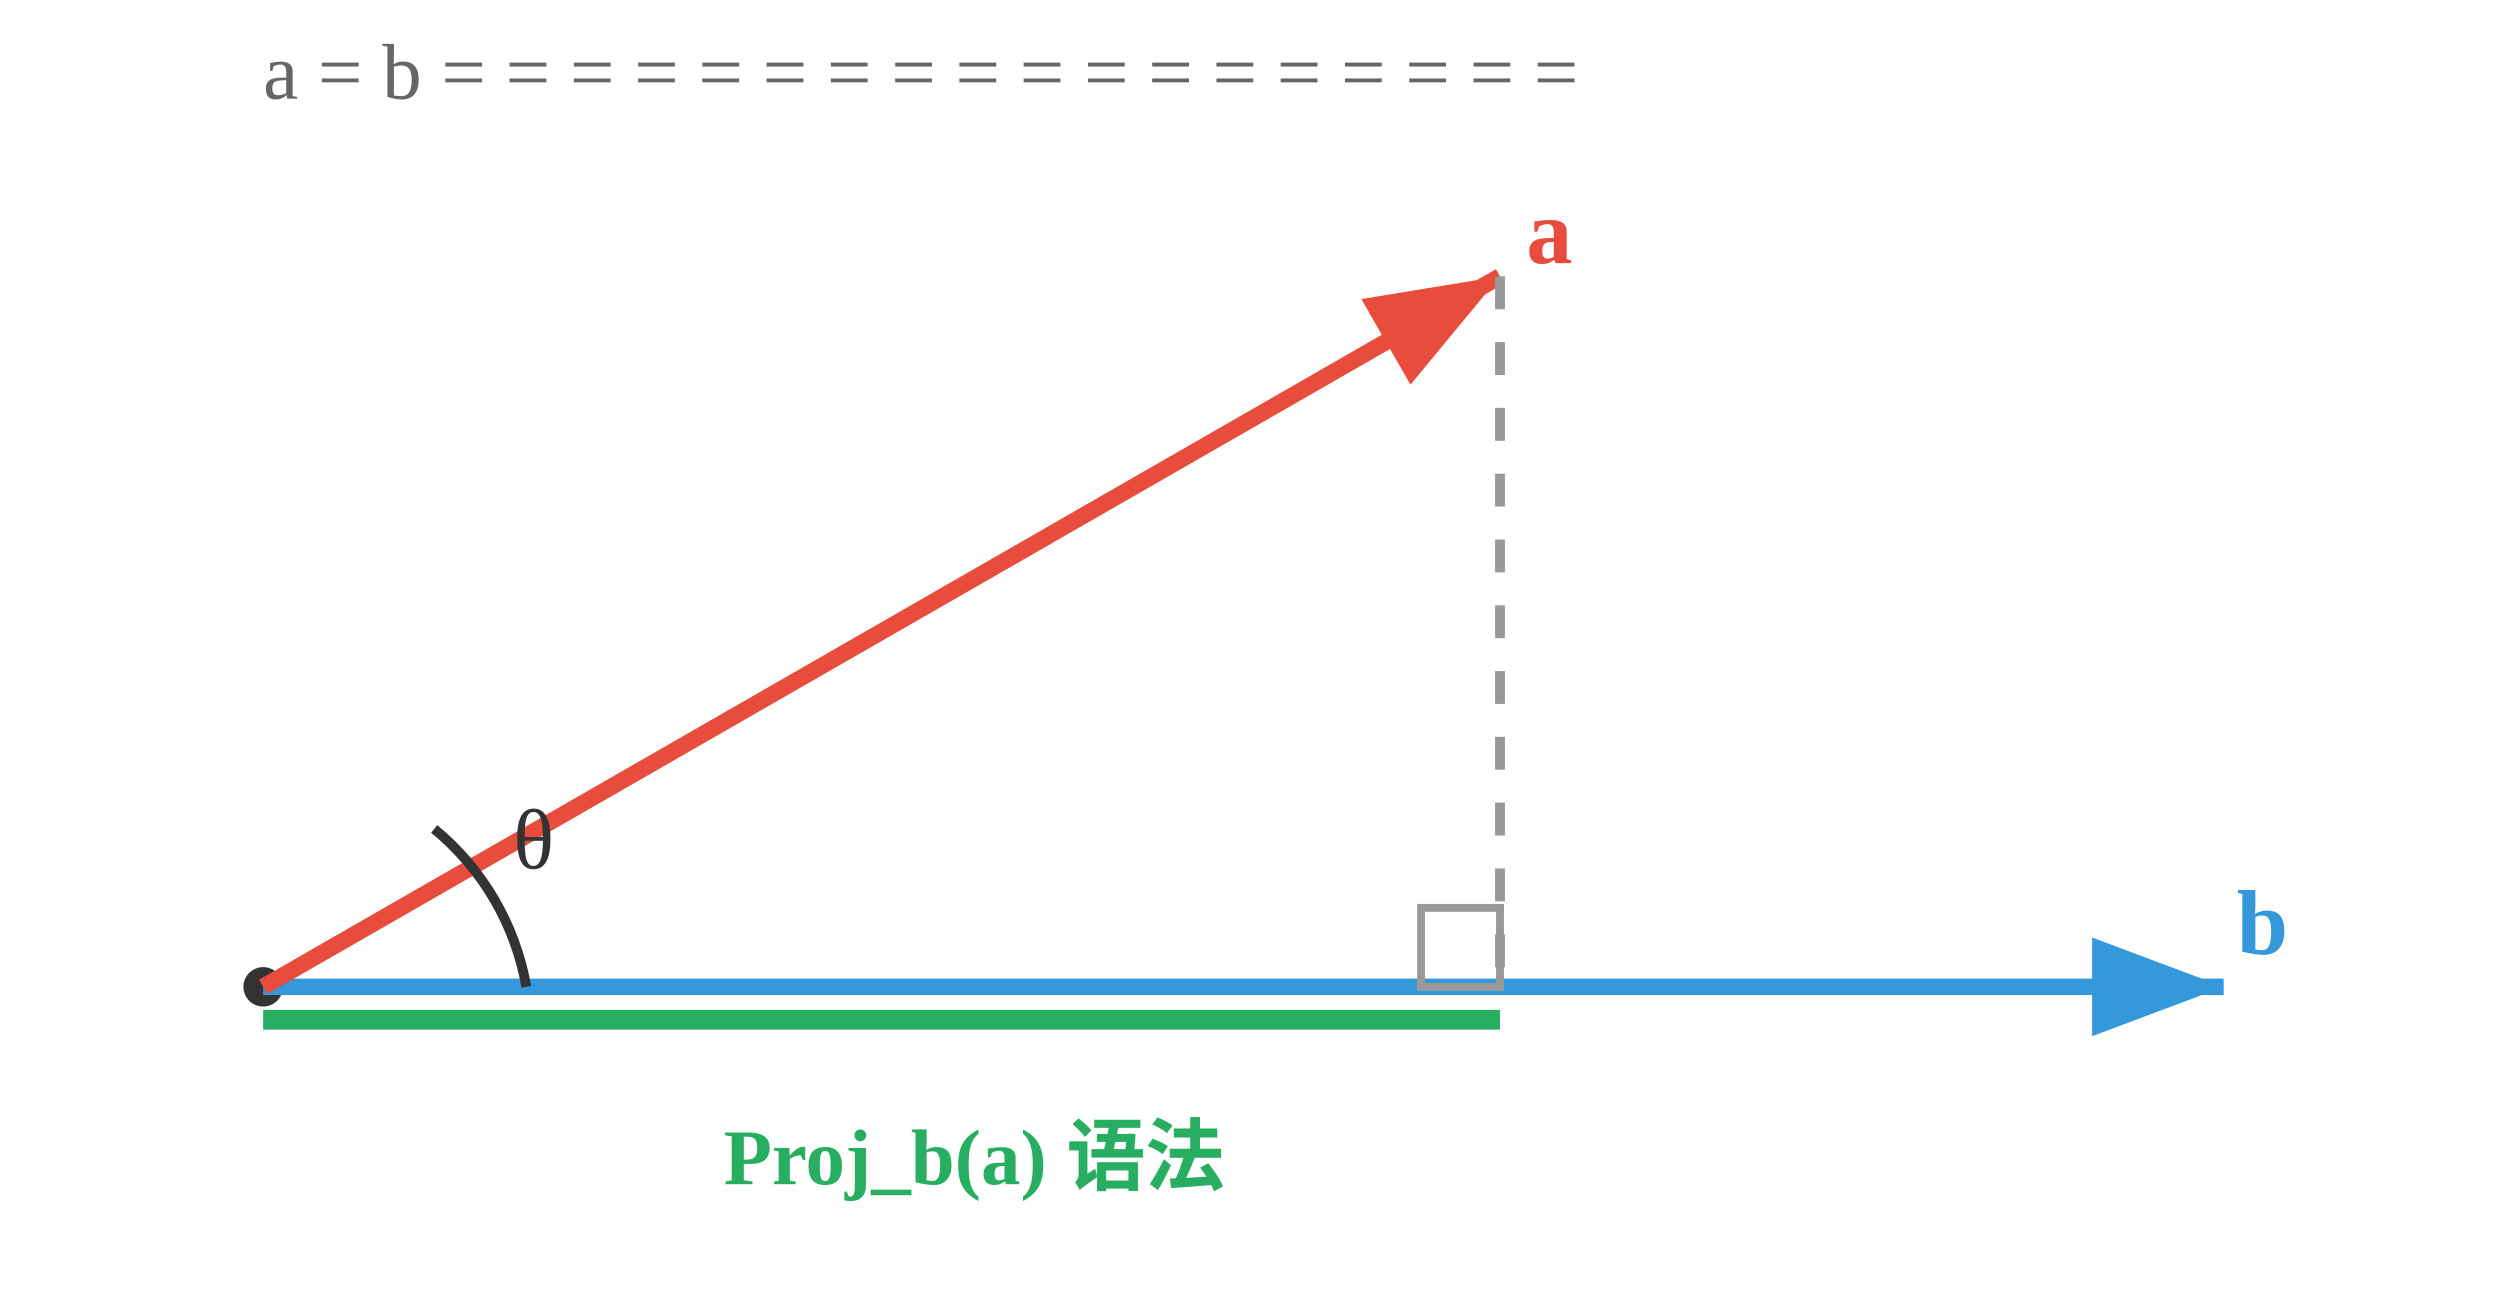
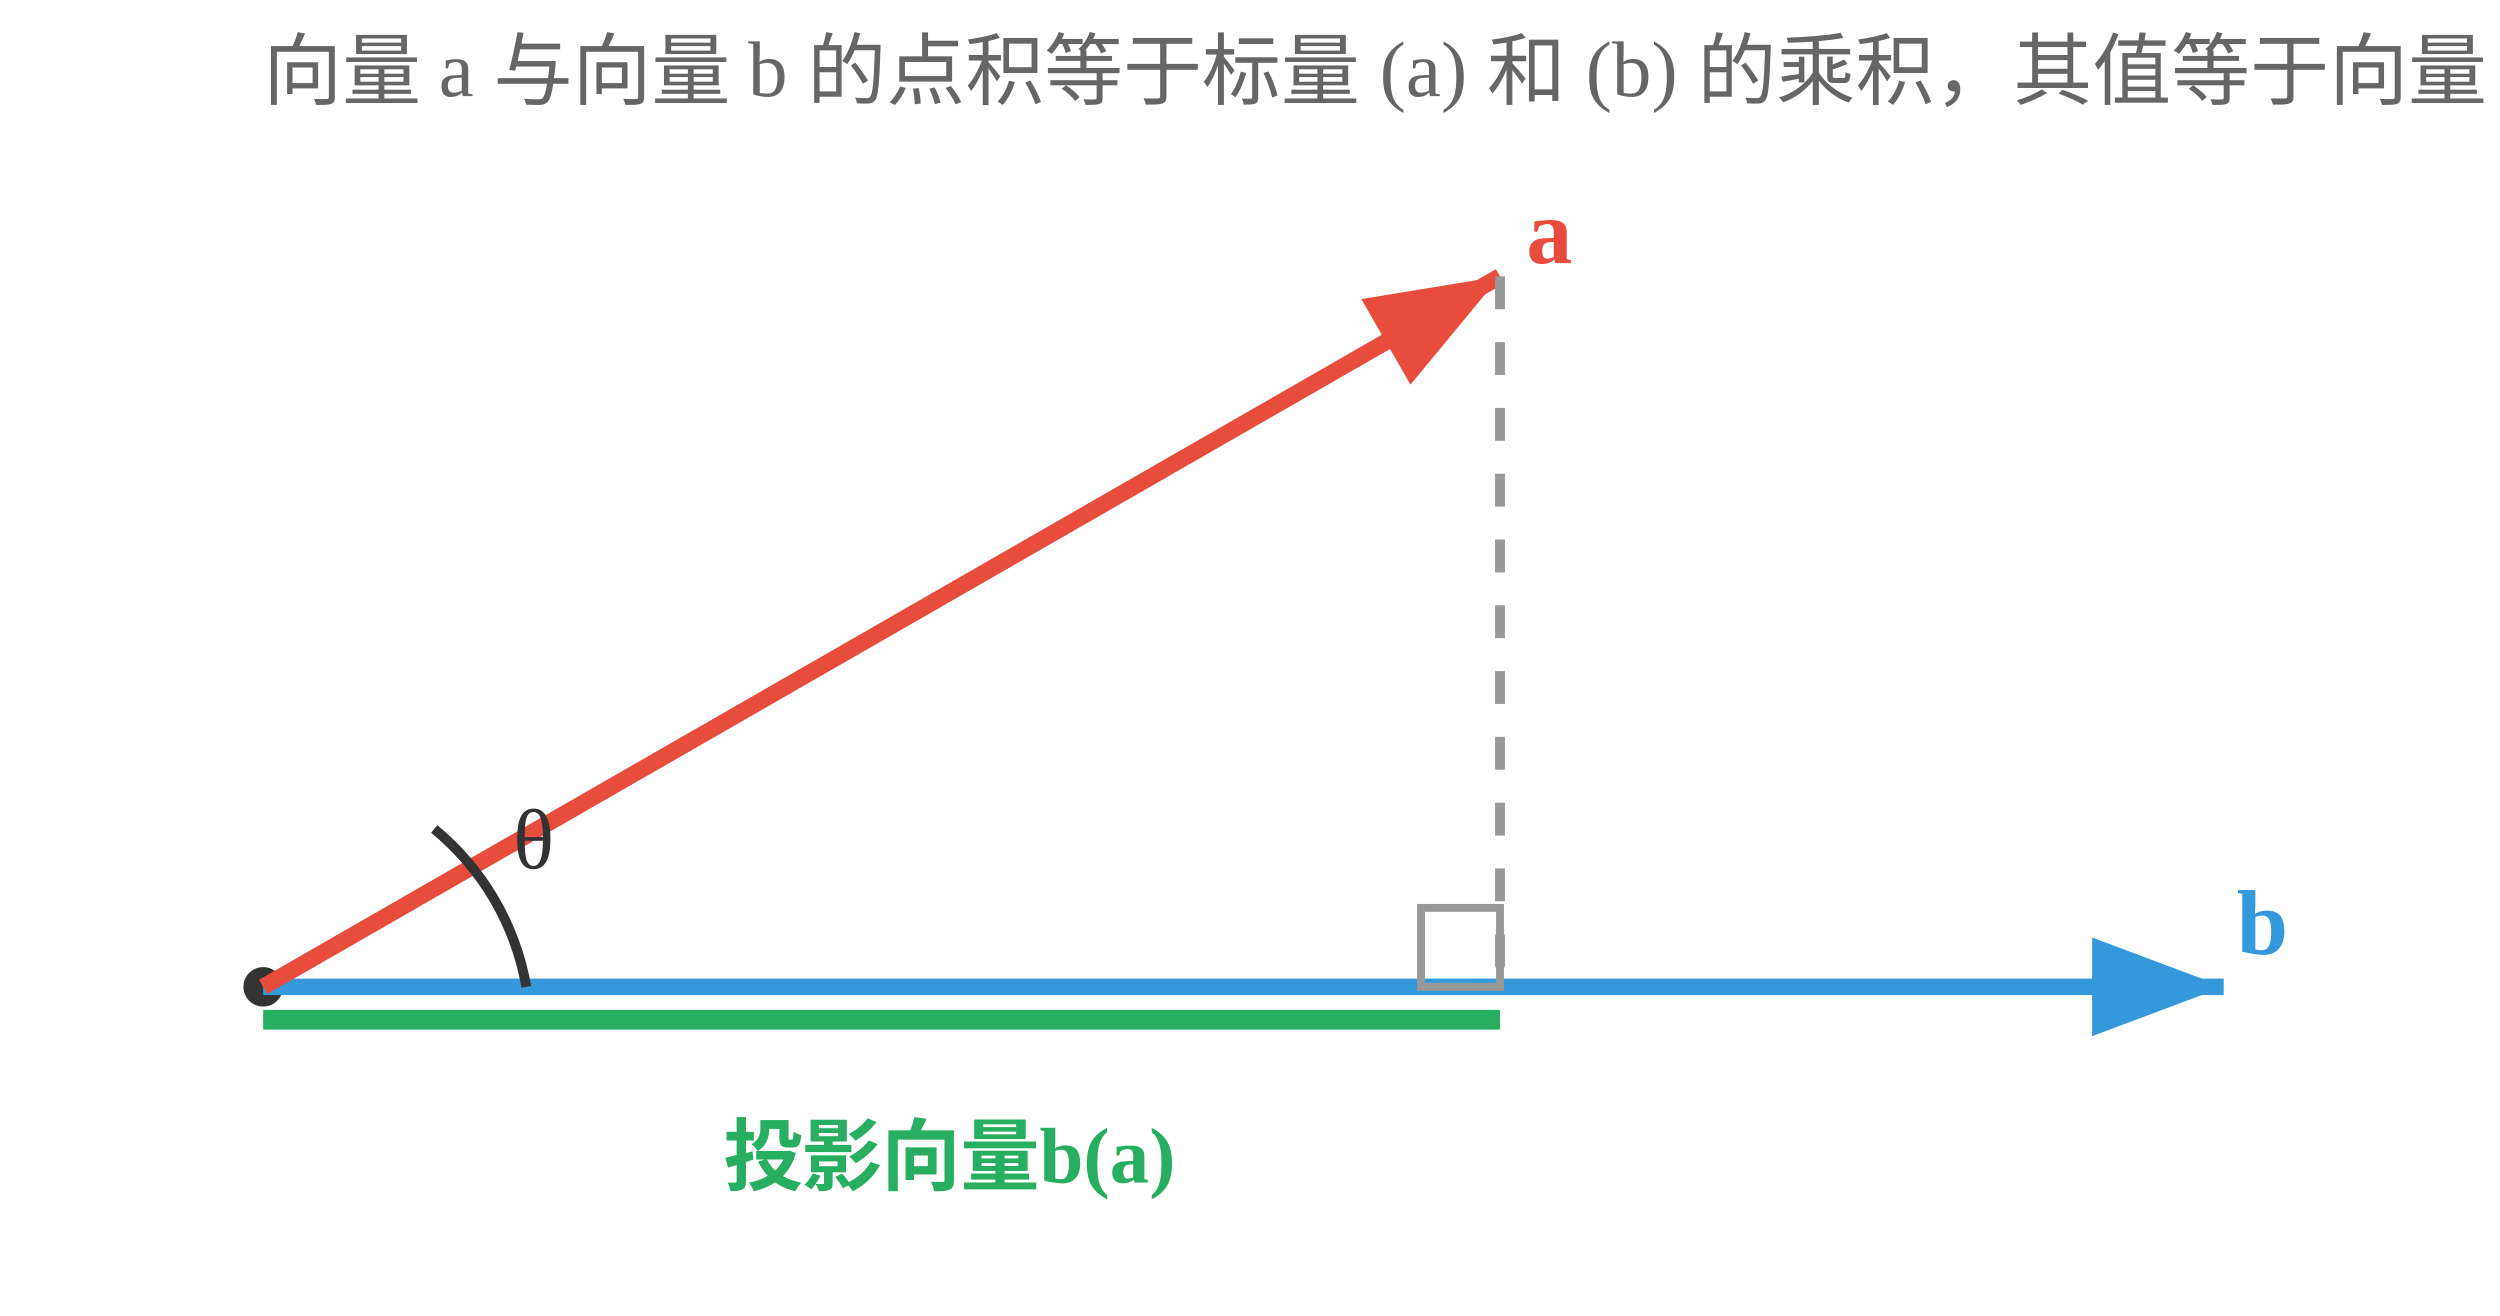
<svg xmlns="http://www.w3.org/2000/svg" width="380" height="200">
  <defs>
    <marker id="arr-a" markerWidth="8" markerHeight="6" refX="8" refY="3" orient="auto">
      <path d="M0,0 L8,3 L0,6" fill="#e74c3c" />
    </marker>
    <marker id="arr-b" markerWidth="8" markerHeight="6" refX="8" refY="3" orient="auto">
      <path d="M0,0 L8,3 L0,6" fill="#3498db" />
    </marker>
  </defs>
  <circle cx="40" cy="150" r="3" fill="#333" />
  <line x1="40" y1="150" x2="338" y2="150" stroke="#3498db" stroke-width="2.5" marker-end="url(#arr-b)" />
  <text x="340" y="145" fill="#3498db" font-size="14" font-weight="bold">b</text>
  <line x1="40" y1="150" x2="228" y2="42" stroke="#e74c3c" stroke-width="2.5" marker-end="url(#arr-a)" />
  <text x="232" y="40" fill="#e74c3c" font-size="14" font-weight="bold">a</text>
  <line x1="228" y1="42" x2="228" y2="150" stroke="#999" stroke-width="1.5" stroke-dasharray="5" />
  <line x1="40" y1="155" x2="228" y2="155" stroke="#27ae60" stroke-width="3" />
-   <text x="110" y="180" fill="#27ae60" font-size="12" font-weight="bold">Proj_b(a) 语法</text>
+   <text x="110" y="180" fill="#27ae60" font-size="12" font-weight="bold">投影向量b(a) </text>
  <rect x="216" y="138" width="12" height="12" fill="none" stroke="#999" stroke-width="1.2" />
  <path d="M 80,150 A 40,40 0 0,0 66,126" fill="none" stroke="#333" stroke-width="1.5" />
  <text x="78" y="132" fill="#333" font-size="13">θ</text>
-   <text x="40" y="15" fill="#666" font-size="12">a = b = = = = = = = = = = = = = = = = = =</text>
+   <text x="40" y="15" fill="#666" font-size="12">向量 a 与向量 b 的点积等于标量 (a) 和 (b) 的乘积，其值等于向量 a 和向量 b 的模的乘积乘以角 θ 的余弦值。 </text>
</svg>
